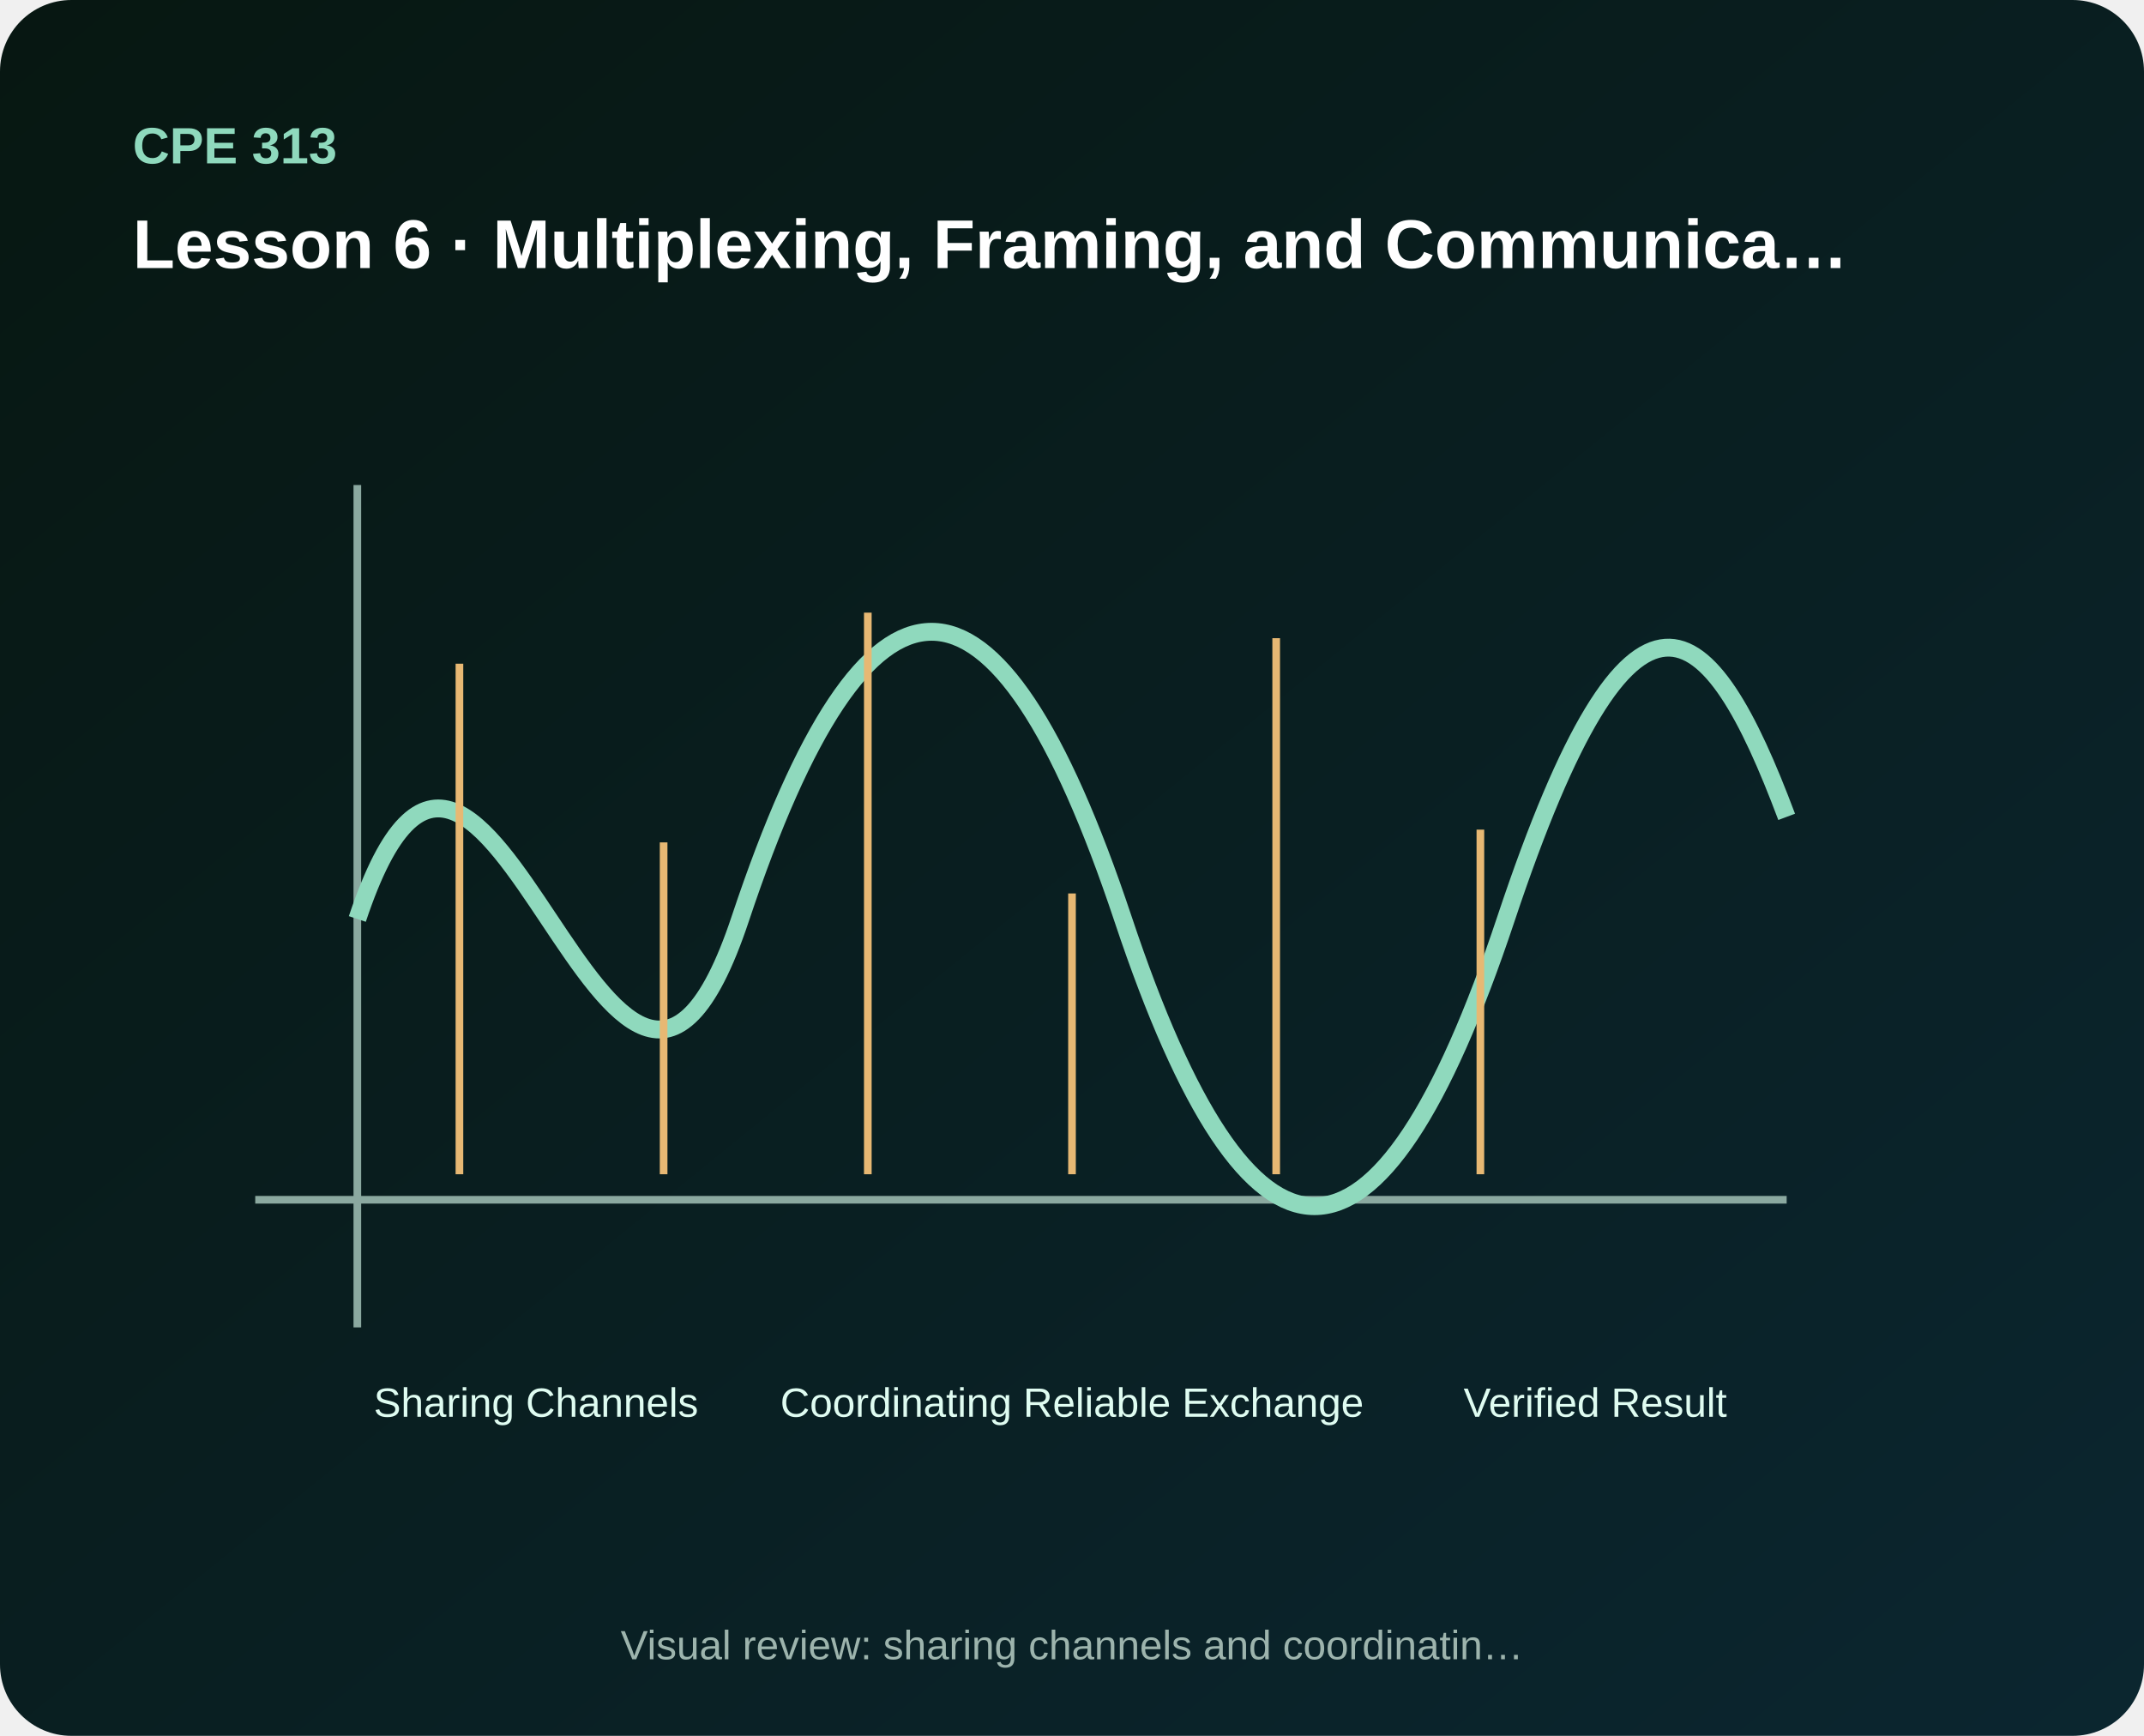
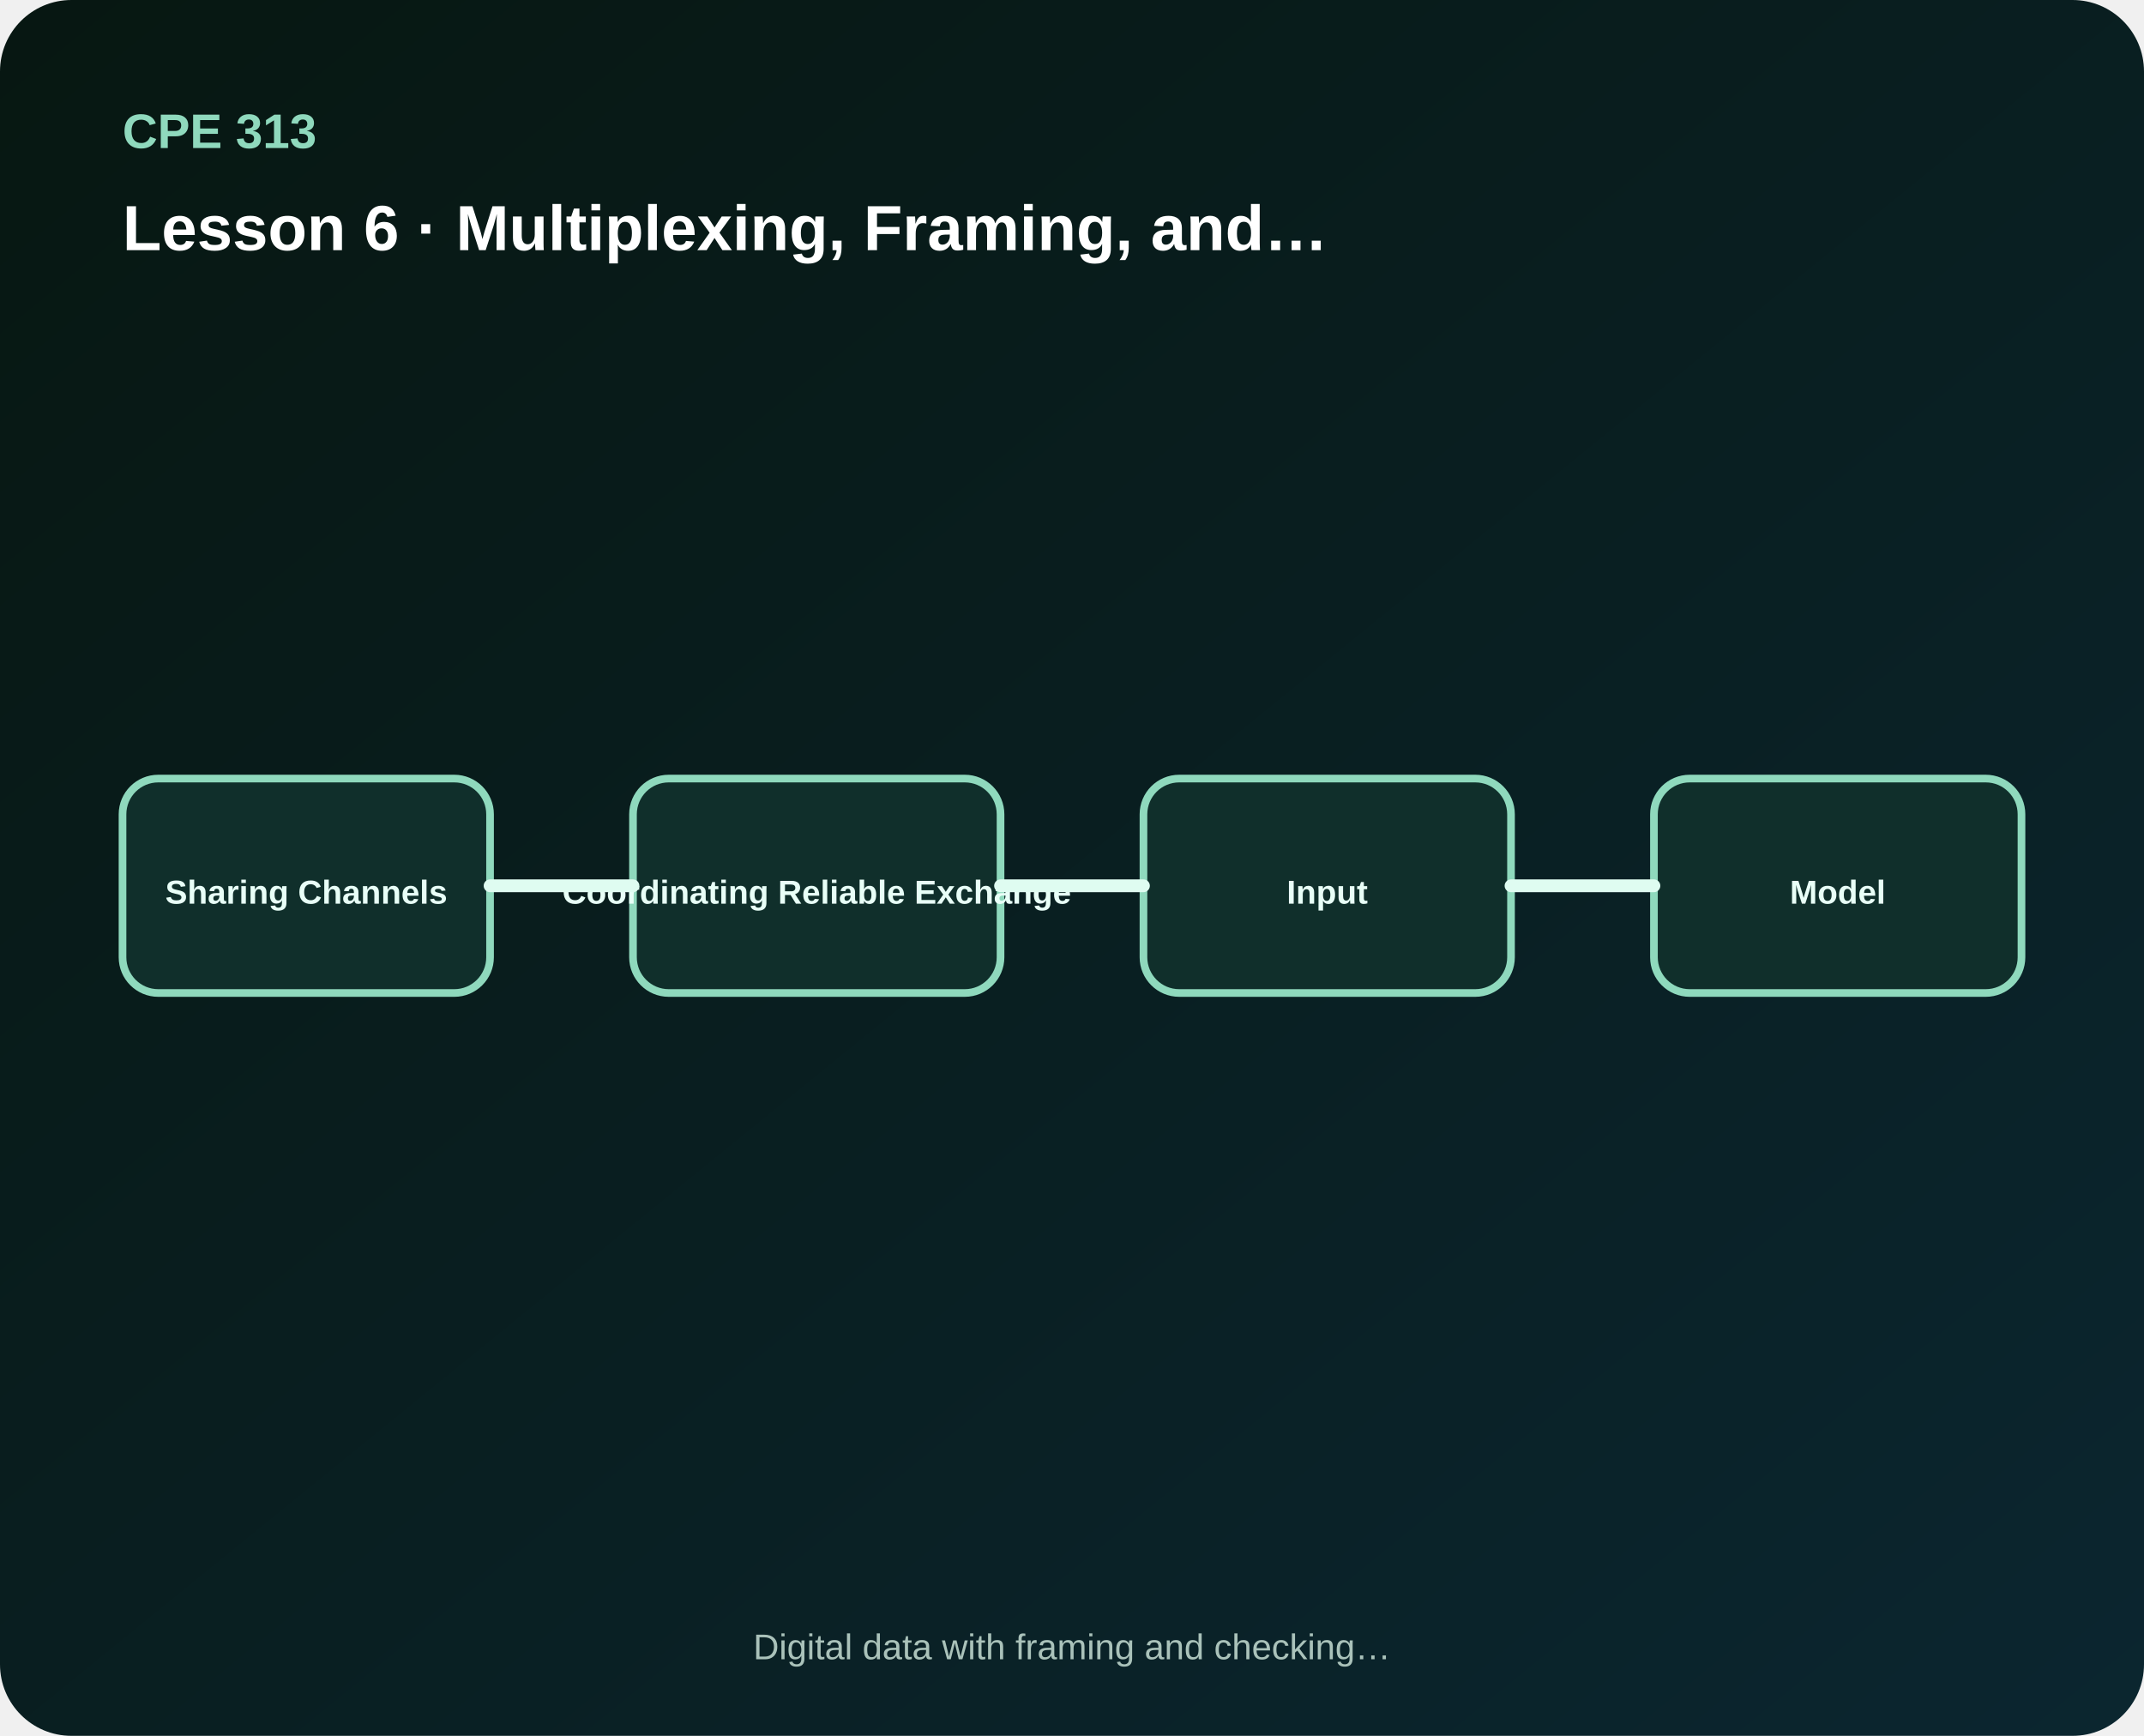
<svg xmlns="http://www.w3.org/2000/svg" viewBox="0 0 840 680" role="img" aria-labelledby="title desc">
  <defs>
    <linearGradient id="bg" x2="1" y2="1">
      <stop stop-color="#071711" />
      <stop offset="1" stop-color="#0b2630" />
    </linearGradient>
  </defs>
  <rect width="840" height="680" rx="28" fill="url(#bg)" />
-   <style>.shape{fill:#102f2b;stroke:#8fd9bd;stroke-width:4}.wire{fill:none;stroke:#dffcf1;stroke-width:5;stroke-linecap:round;stroke-linejoin:round}.axis{fill:none;stroke:#8ba9a0;stroke-width:3}.signal{fill:none;stroke:#8fd9bd;stroke-width:7}.sample{stroke:#e7b873;stroke-width:3}.dimension{fill:none;stroke:#e7b873;stroke-width:3}.dot,.fill{fill:#dffcf1}</style>
-   <text x="52" y="64" text-anchor="start" font-family="Arial,sans-serif" font-size="20" font-weight="700" fill="#8fd9bd">CPE 313</text>
-   <text x="52" y="105" text-anchor="start" font-family="Arial,sans-serif" font-size="27" font-weight="700" fill="#ffffff">Lesson 6 · Multiplexing, Framing, and Communica…</text>
-   <path d="M100 470H700M140 520V190" class="axis" />
-   <path d="M140 360 C190 210 240 510 290 360 S390 210 440 360 S540 510 590 360 S670 240 700 320" class="signal" />
-   <path d="M180 260V460M260 330V460M340 240V460M420 350V460M500 250V460M580 325V460" class="sample" />
-   <text x="210" y="555" text-anchor="middle" font-family="Arial,sans-serif" font-size="16" font-weight="500" fill="#dffcf1">Sharing Channels</text>
-   <text x="420" y="555" text-anchor="middle" font-family="Arial,sans-serif" font-size="16" font-weight="500" fill="#dffcf1">Coordinating Reliable Exchange</text>
-   <text x="625" y="555" text-anchor="middle" font-family="Arial,sans-serif" font-size="16" font-weight="500" fill="#dffcf1">Verified Result</text>
-   <text x="420" y="650" text-anchor="middle" font-family="Arial,sans-serif" font-size="16" font-weight="500" fill="#9db4ad">Visual review: sharing channels and coordinatin…</text>
+   <style>.box{fill:#102f2b;stroke:#8fd9bd;stroke-width:3}.node{fill:#102f2b;stroke:#8fd9bd;stroke-width:4}.accent{fill:#214a41;stroke:#e7b873;stroke-width:3}.line{fill:none;stroke:#dffcf1;stroke-width:5;stroke-linecap:round;stroke-linejoin:round}.thin,.axis{fill:none;stroke:#8ba9a0;stroke-width:3}.signal{fill:none;stroke:#8fd9bd;stroke-width:7}.sample{stroke:#e7b873;stroke-width:3}.goldline{fill:none;stroke:#e7b873;stroke-width:4}.gold{fill:#e7b873}</style>
+   <text x="48" y="58" text-anchor="start" font-family="Arial,sans-serif" font-size="19" font-weight="700" fill="#8fd9bd">CPE 313</text>
+   <text x="48" y="98" text-anchor="start" font-family="Arial,sans-serif" font-size="25" font-weight="700" fill="#fff">Lesson 6 · Multiplexing, Framing, and…</text>
+   <rect x="48" y="305" width="144" height="84" rx="14" class="box" />
+   <text x="120" y="354" text-anchor="middle" font-family="Arial,sans-serif" font-size="13" font-weight="600" fill="#e8fff7">Sharing Channels</text>
+   <rect x="248" y="305" width="144" height="84" rx="14" class="box" />
+   <text x="320" y="354" text-anchor="middle" font-family="Arial,sans-serif" font-size="13" font-weight="600" fill="#e8fff7">Coordinating Reliable Exchange</text>
+   <rect x="448" y="305" width="144" height="84" rx="14" class="box" />
+   <text x="520" y="354" text-anchor="middle" font-family="Arial,sans-serif" font-size="13" font-weight="600" fill="#e8fff7">Input</text>
+   <rect x="648" y="305" width="144" height="84" rx="14" class="box" />
+   <text x="720" y="354" text-anchor="middle" font-family="Arial,sans-serif" font-size="13" font-weight="600" fill="#e8fff7">Model</text>
+   <path d="M192 347H248" class="line" />
+   <path d="M392 347H448" class="line" />
+   <path d="M592 347H648" class="line" />
+   <text x="420" y="650" text-anchor="middle" font-family="Arial,sans-serif" font-size="14" font-weight="400" fill="#aac2ba">Digital data with framing and checking…</text>
</svg>
